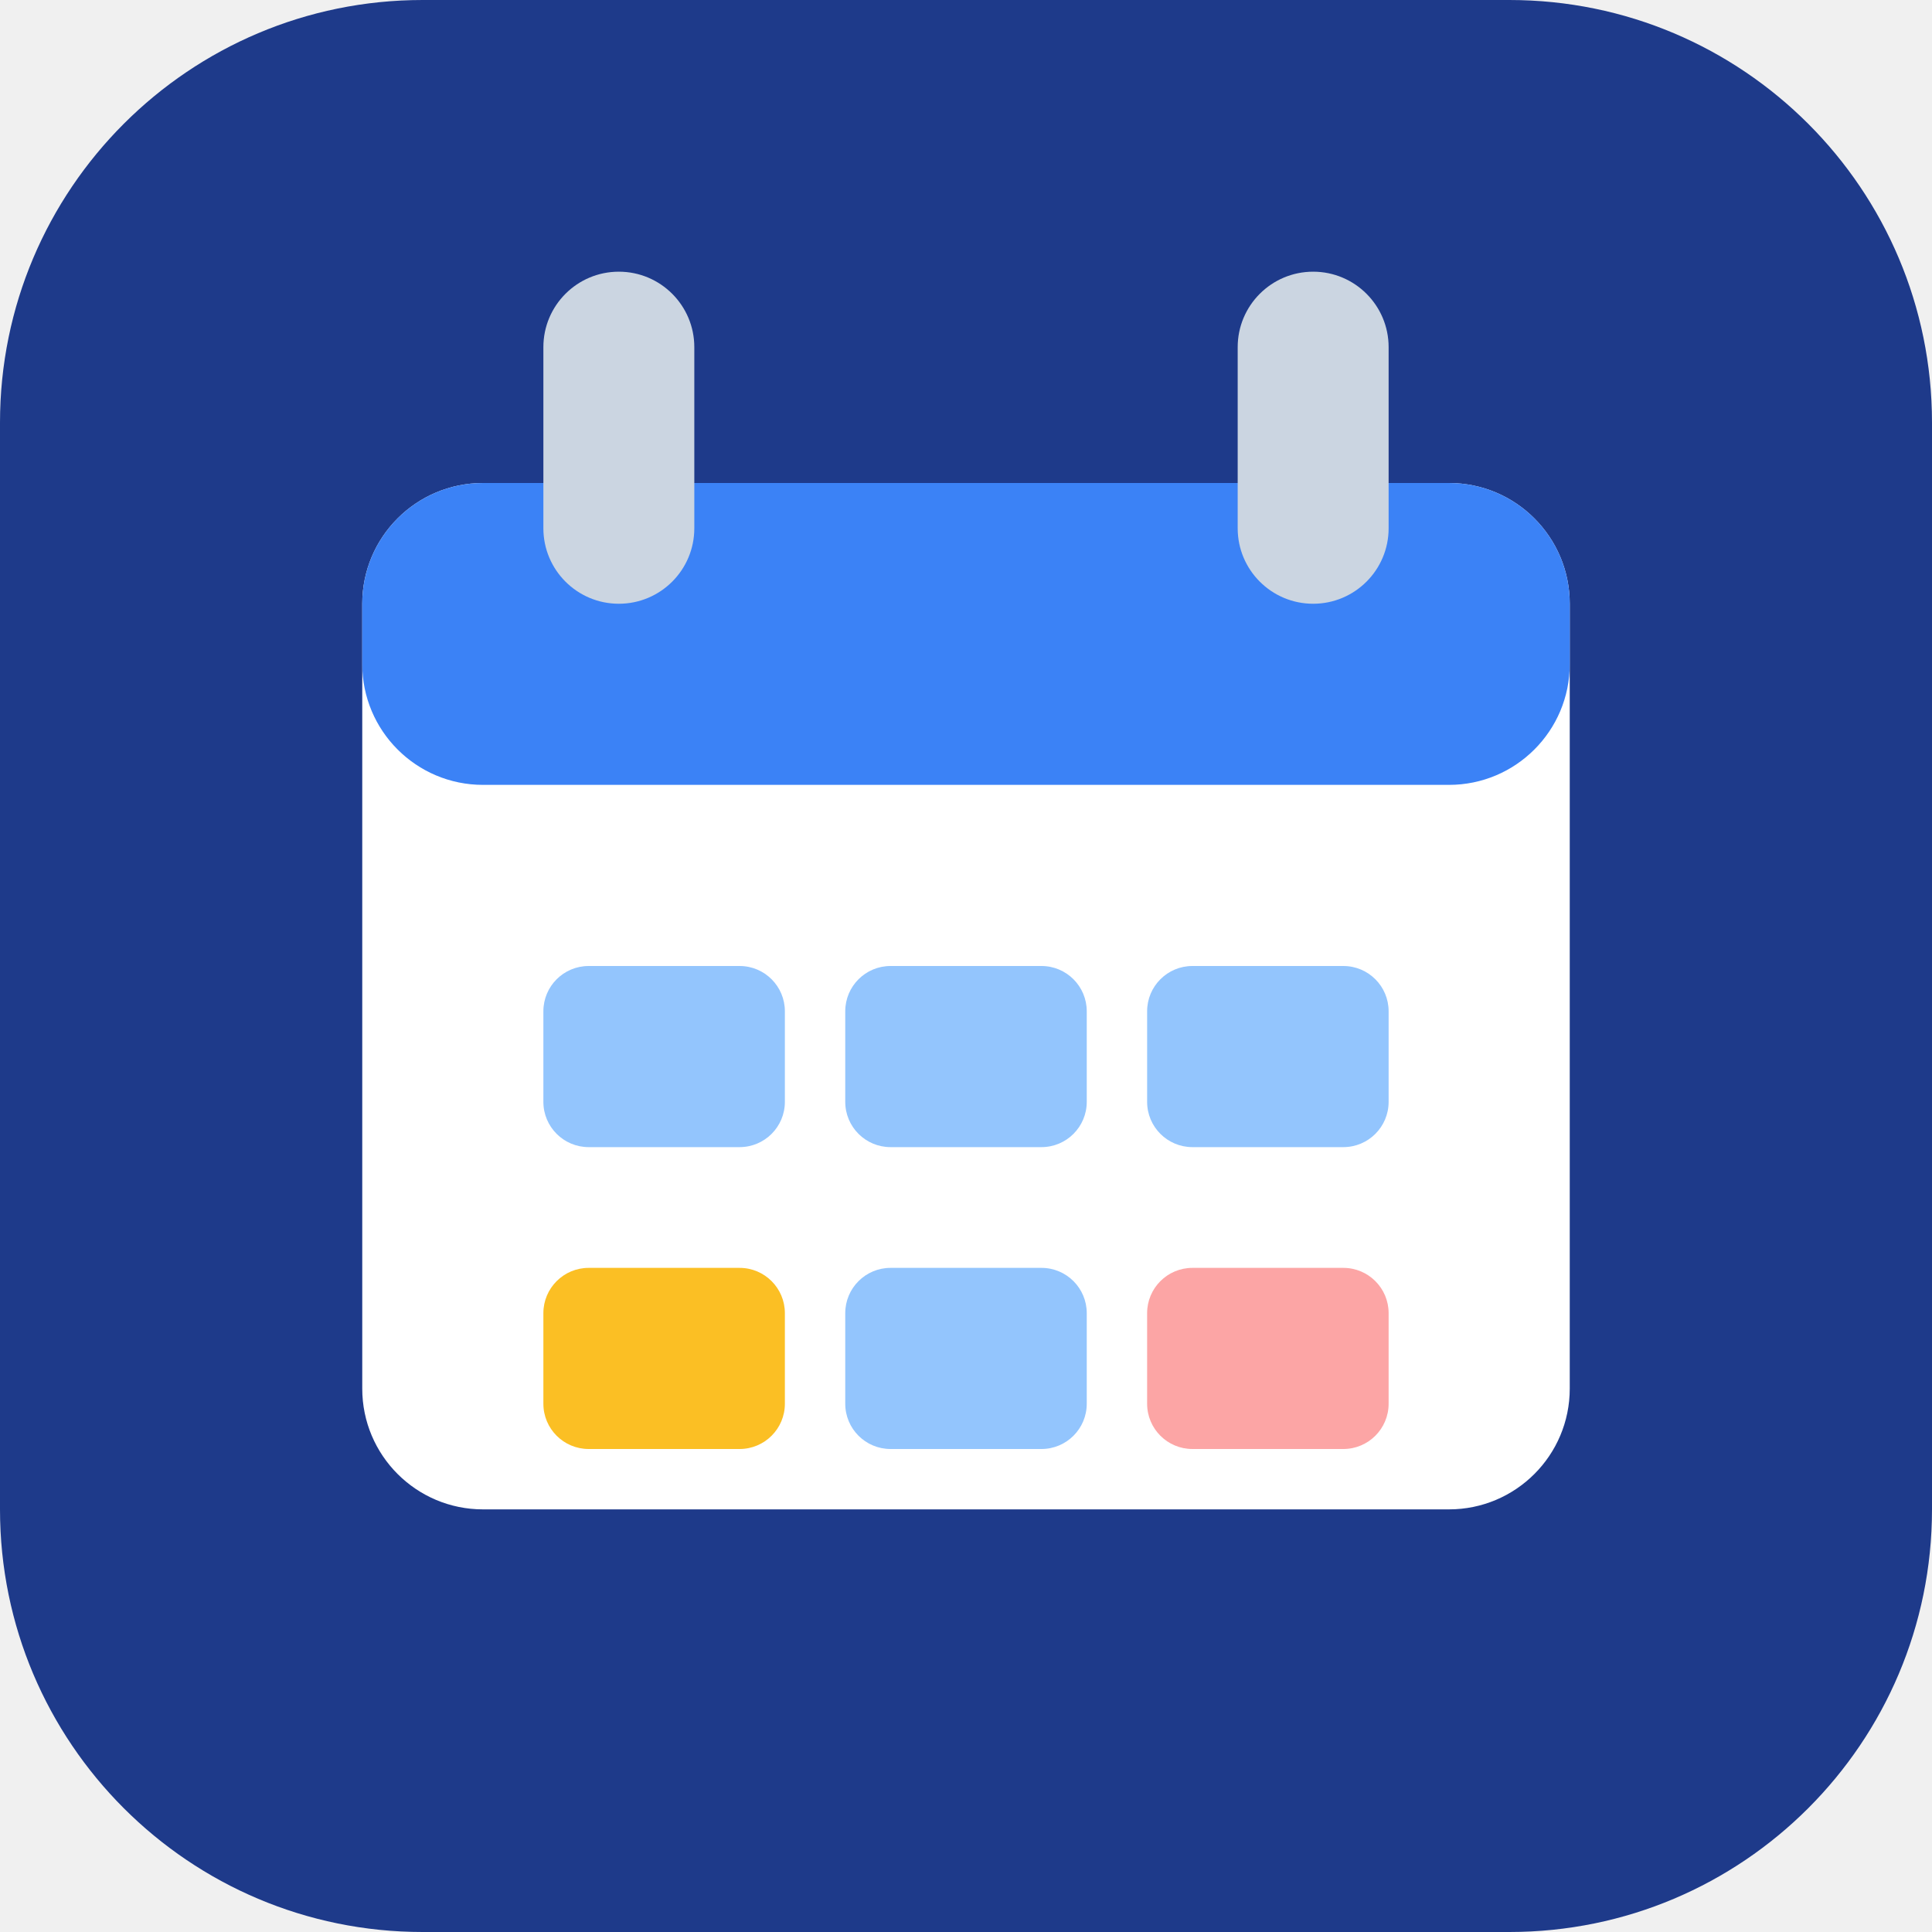
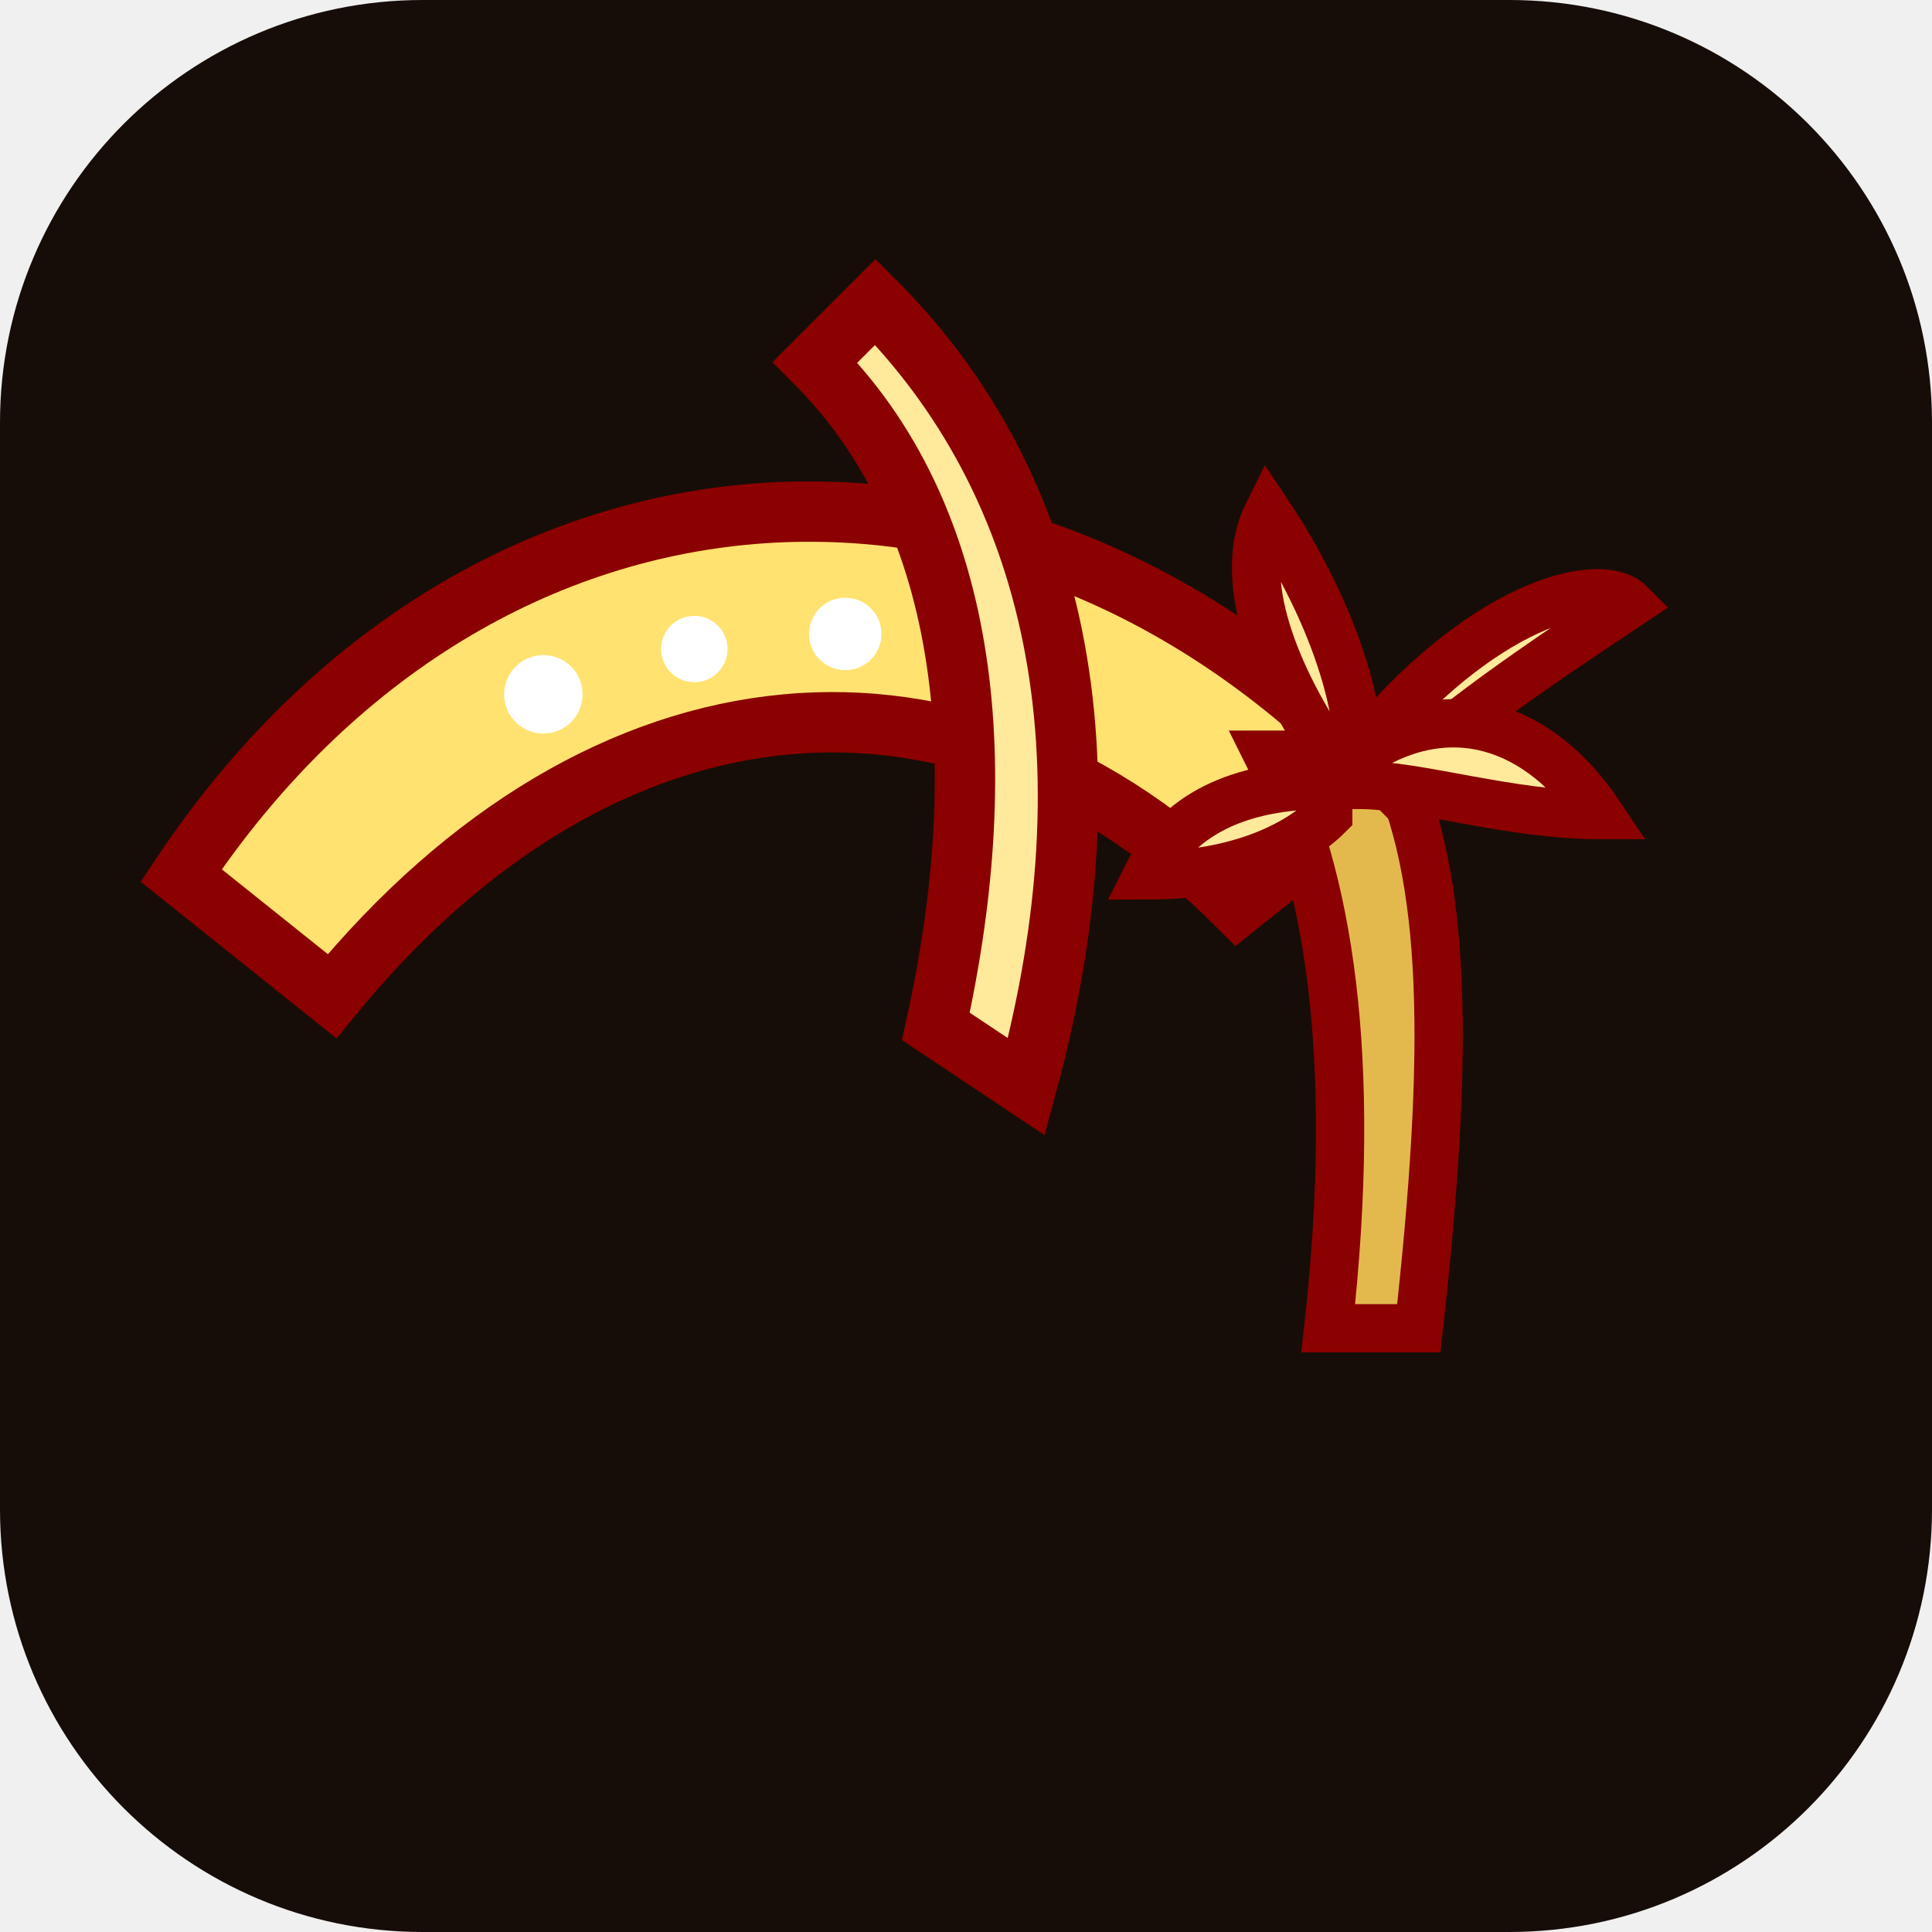
<svg xmlns="http://www.w3.org/2000/svg" viewBox="0 0 64 64">
-   <rect width="64" height="64" rx="14" fill="#1e3a8a" />
-   <rect x="12" y="16" width="40" height="34" rx="4" fill="#ffffff" />
-   <rect x="12" y="16" width="40" height="10" rx="4" fill="#3b82f6" />
-   <rect x="18" y="9" width="5" height="11" rx="2.5" fill="#cbd5e1" />
-   <rect x="41" y="9" width="5" height="11" rx="2.5" fill="#cbd5e1" />
-   <rect x="18" y="32" width="8" height="6" rx="1.5" fill="#93c5fd" />
-   <rect x="28" y="32" width="8" height="6" rx="1.5" fill="#93c5fd" />
-   <rect x="38" y="32" width="8" height="6" rx="1.5" fill="#93c5fd" />
-   <rect x="18" y="42" width="8" height="6" rx="1.5" fill="#fbbf24" />
-   <rect x="28" y="42" width="8" height="6" rx="1.5" fill="#93c5fd" />
-   <rect x="38" y="42" width="8" height="6" rx="1.5" fill="#fca5a5" />
+   <rect width="64" height="64" rx="14" fill="#160d08" />
+   <path d="M6 29 C16 14 34 13 46 26 L41 30 C32 21 20 22 11 33 Z" fill="#FFE26F" stroke="#8B0000" stroke-width="2" />
+   <circle cx="18" cy="23" r="1.3" fill="#fff" />
+   <circle cx="23" cy="21.5" r="1.1" fill="#fff" />
+   <circle cx="28" cy="21" r="1.2" fill="#fff" />
+   <path d="M29 10 C35 16 37 25 34 36 L31 34 C33 25 32 17 27 12 Z" fill="#FFE99B" stroke="#8B0000" stroke-width="2" />
+   <path d="M44 44 C45 35 44 29 42 25 L46 25 C48 29 48 35 47 44 Z" fill="#E3B94E" stroke="#8B0000" stroke-width="1.6" />
+   <path d="M45 25 C49 20 53 19 54 20 C51 22 48 24 46 26 Z" fill="#FFE99B" stroke="#8B0000" stroke-width="1.6" />
+   <path d="M45 25 C48 23 51 24 53 27 C50 27 47 26 45 26 Z" fill="#FFE99B" stroke="#8B0000" stroke-width="1.6" />
+   <path d="M44 25 C42 22 41 19 42 17 C44 20 45 23 45 25 Z" fill="#FFE99B" stroke="#8B0000" stroke-width="1.6" />
+   <path d="M44 26 C41 26 39 27 38 29 C41 29 43 28 44 27 Z" fill="#FFE99B" stroke="#8B0000" stroke-width="1.6" />
</svg>
